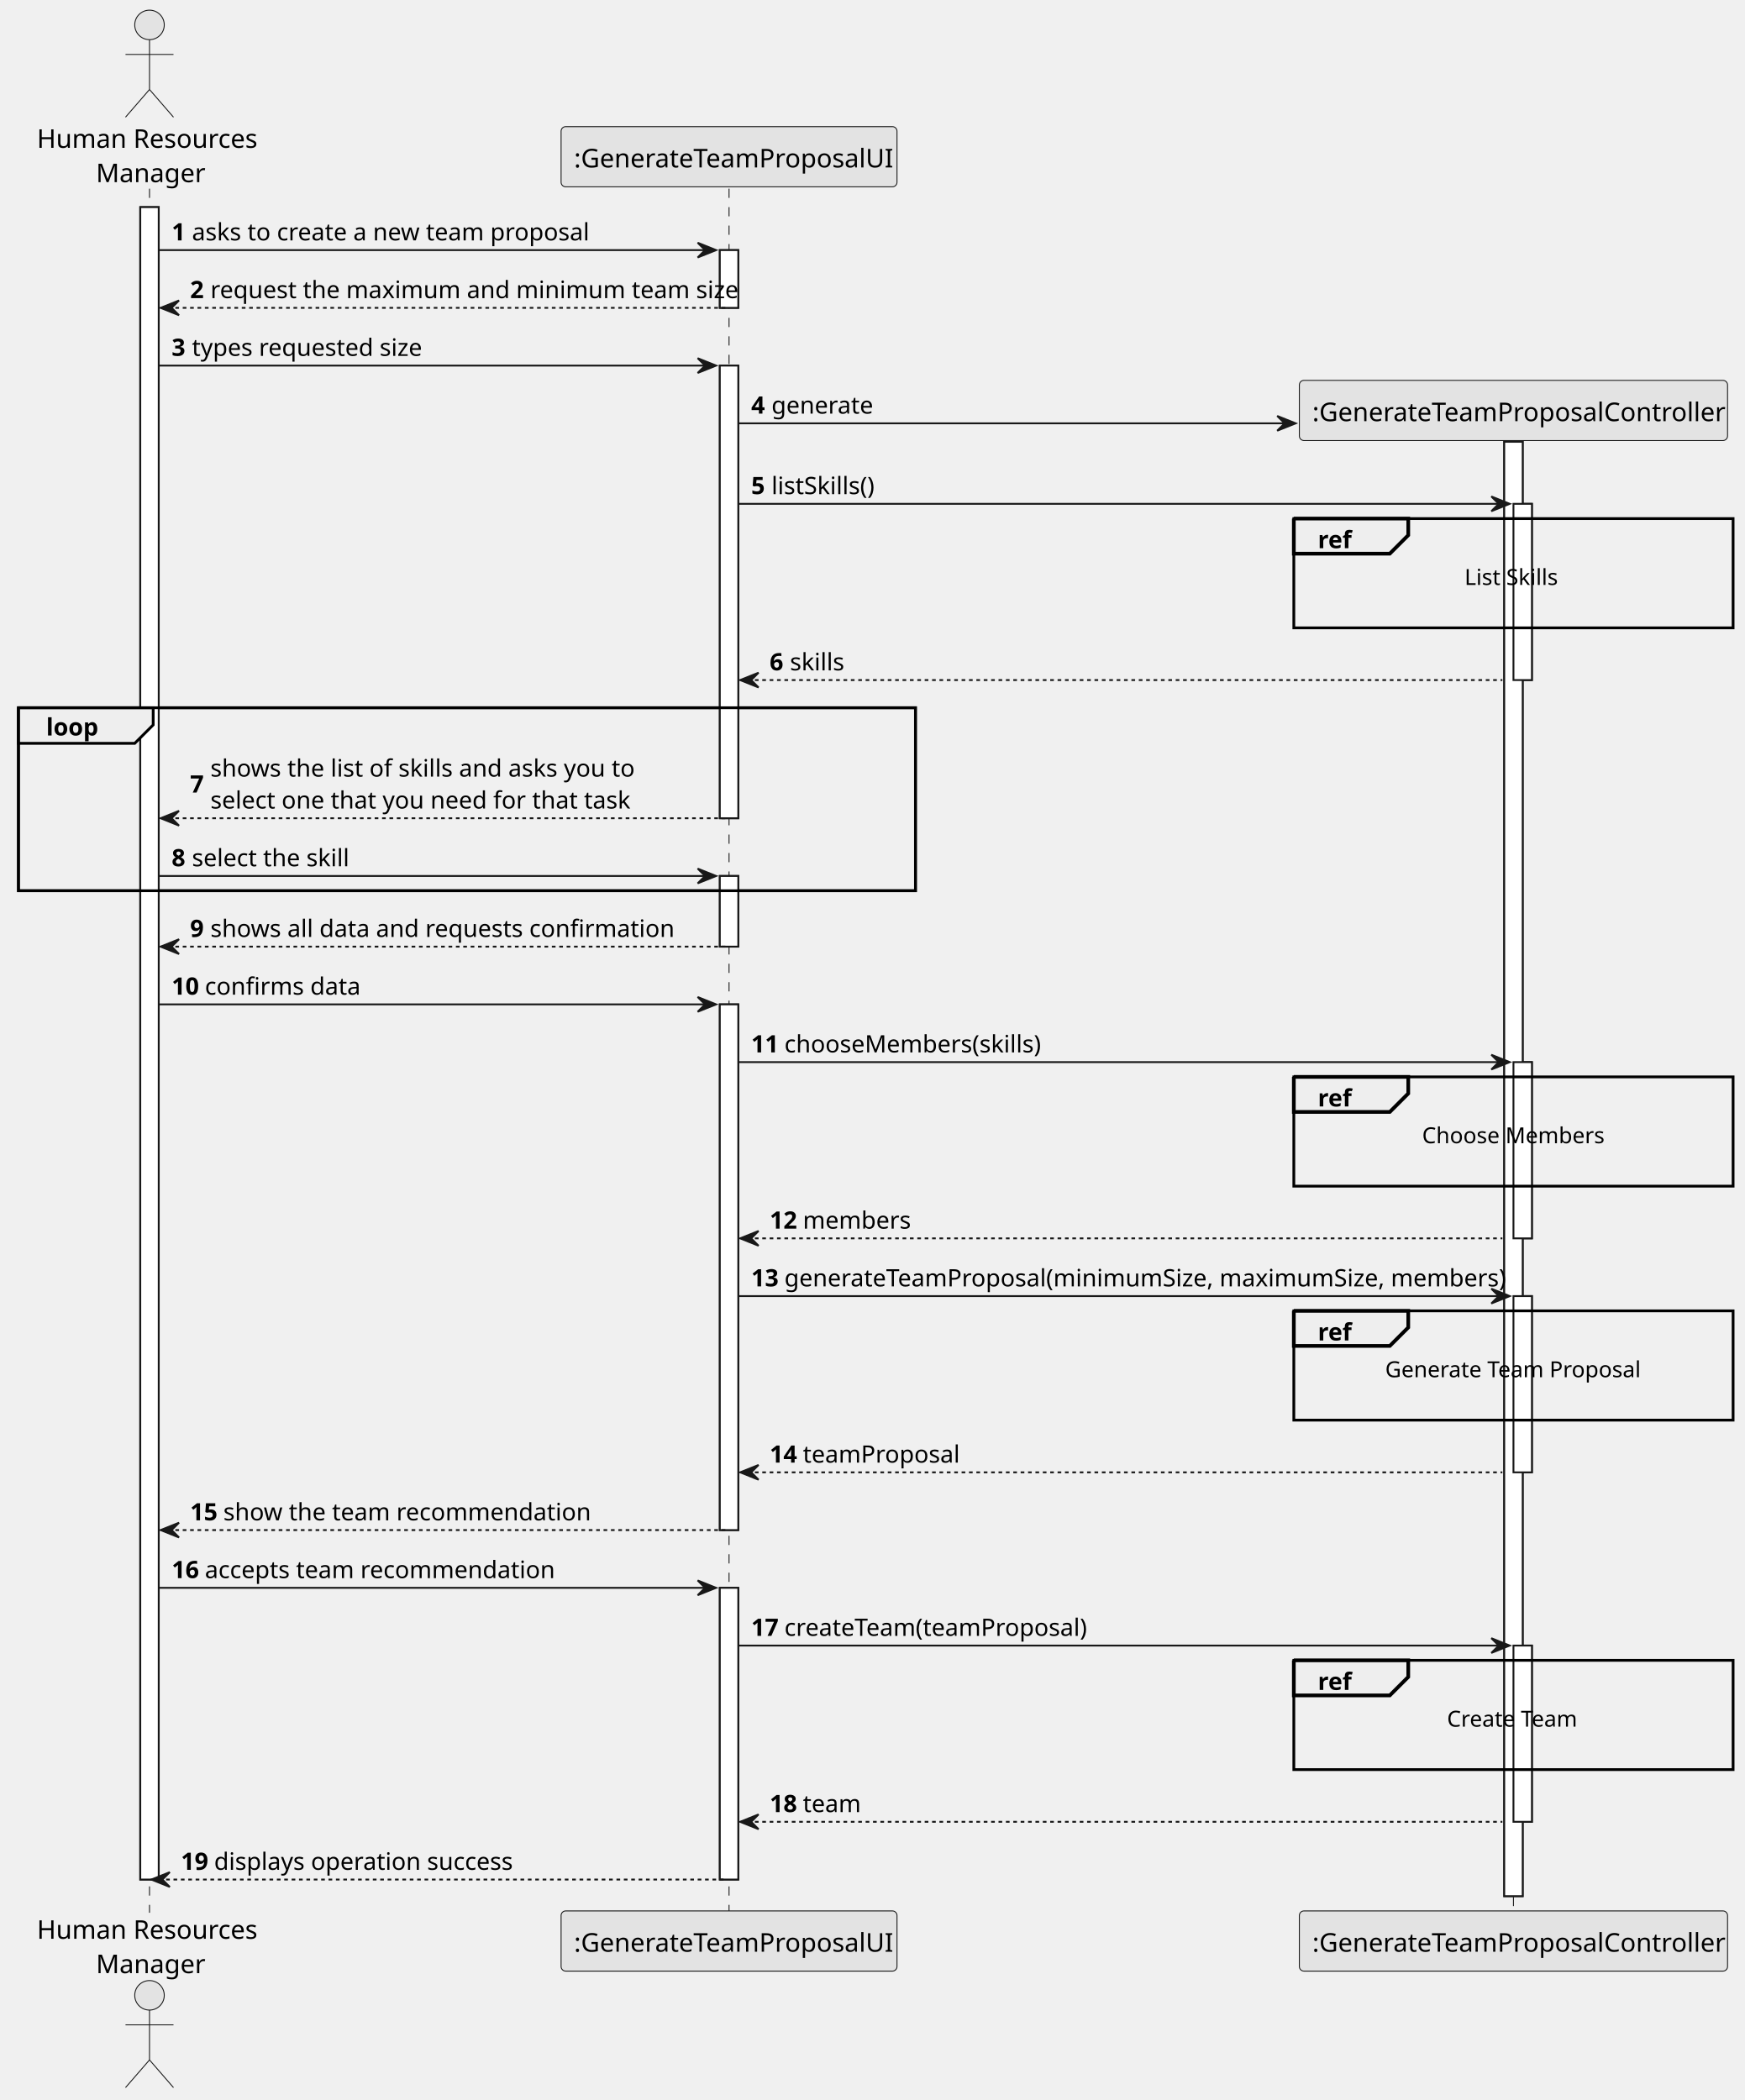
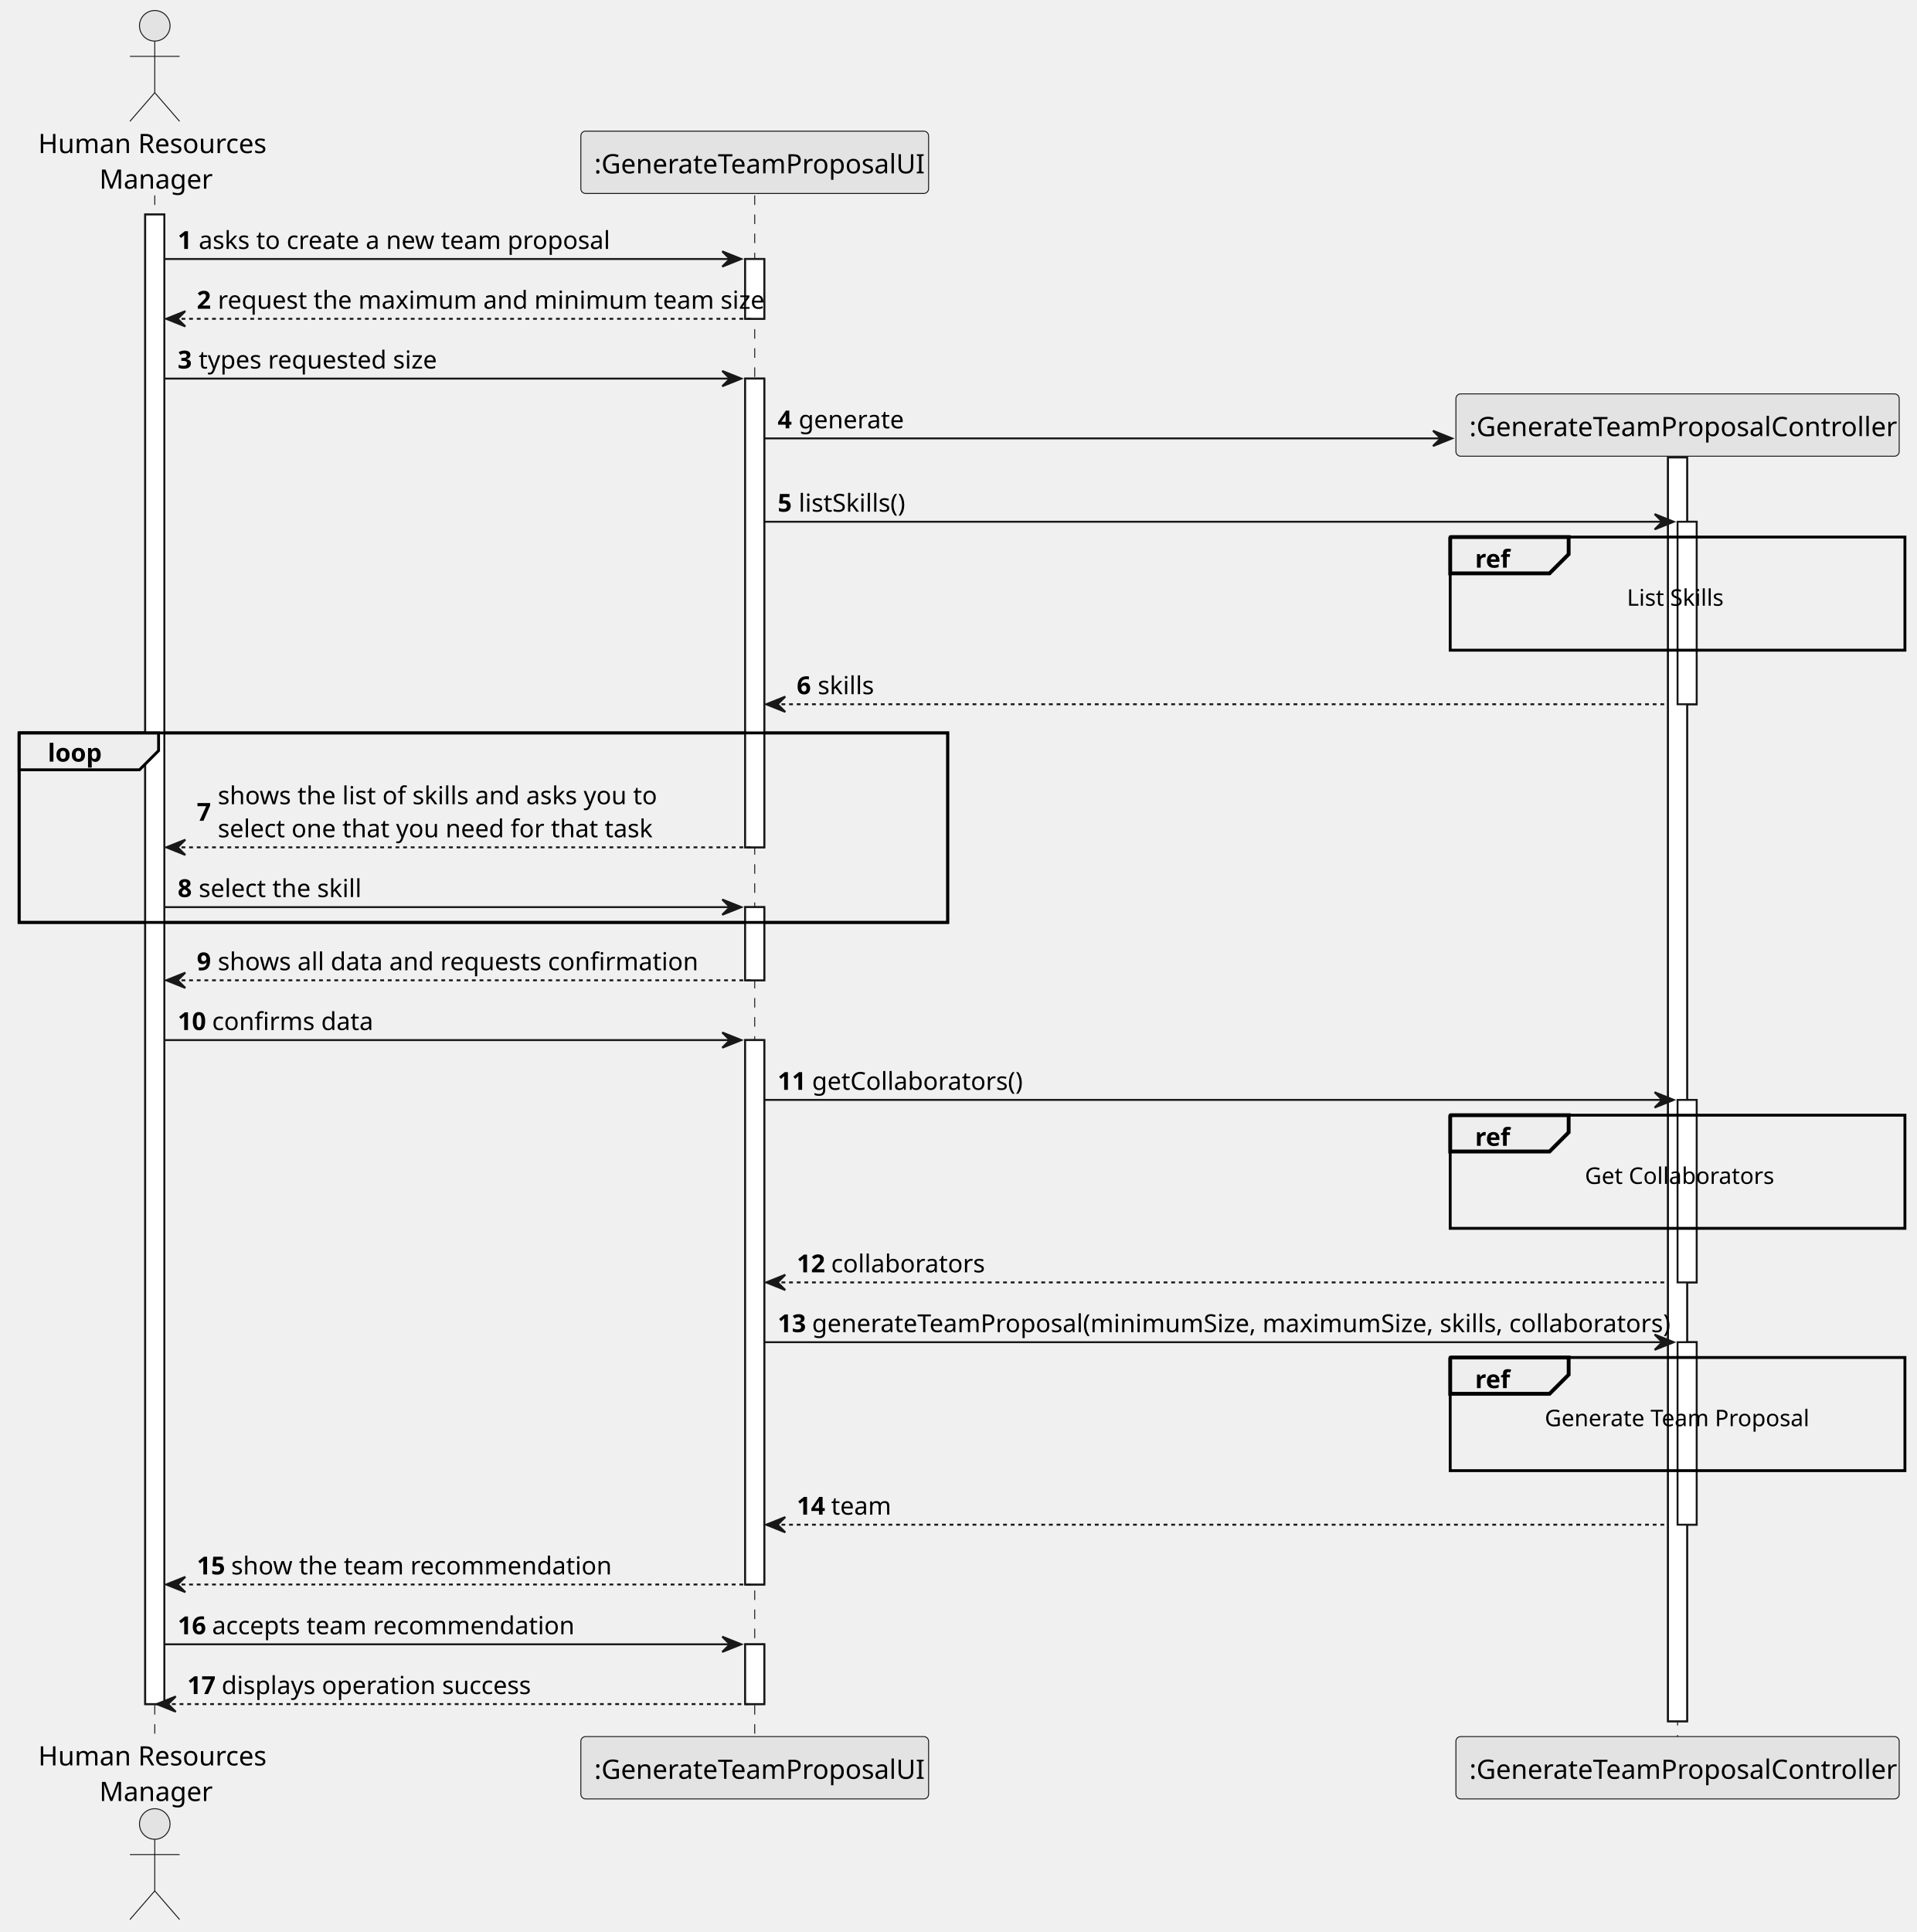
- <svg xmlns="http://www.w3.org/2000/svg" contentStyleType="text/css" height="1138px" preserveAspectRatio="none" style="width:945px;height:1138px;background:#FFFFFF;" version="1.1" viewBox="0 0 945 1138" width="945px" zoomAndPan="magnify">
+ <svg xmlns="http://www.w3.org/2000/svg" contentStyleType="text/css" height="1011px" preserveAspectRatio="none" style="width:1003px;height:1011px;background:#FFFFFF;" version="1.1" viewBox="0 0 1003 1011" width="1003px" zoomAndPan="magnify">
  <defs />
  <g>
-     <rect fill="#FFFFFF" height="906.293" style="stroke:#181818;stroke-width:1.0;" width="10" x="76" y="112.242" />
+     <rect fill="#FFFFFF" height="779.498" style="stroke:#181818;stroke-width:1.0;" width="10" x="76" y="112.242" />
    <rect fill="#FFFFFF" height="31.291" style="stroke:#181818;stroke-width:1.0;" width="10" x="390" y="135.533" />
    <rect fill="#FFFFFF" height="245.289" style="stroke:#181818;stroke-width:1.0;" width="10" x="390" y="198.115" />
    <rect fill="#FFFFFF" height="38.291" style="stroke:#181818;stroke-width:1.0;" width="10" x="390" y="474.695" />
    <rect fill="#FFFFFF" height="284.881" style="stroke:#181818;stroke-width:1.0;" width="10" x="390" y="544.277" />
-     <rect fill="#FFFFFF" height="158.086" style="stroke:#181818;stroke-width:1.0;" width="10" x="390" y="860.449" />
-     <rect fill="#FFFFFF" height="788.129" style="stroke:#181818;stroke-width:1.0;" width="10" x="815" y="239.406" />
-     <rect fill="#FFFFFF" height="95.504" style="stroke:#181818;stroke-width:1.0;" width="10" x="820" y="273.027" />
-     <rect fill="#FFFFFF" height="95.504" style="stroke:#181818;stroke-width:1.0;" width="10" x="820" y="575.568" />
-     <rect fill="#FFFFFF" height="95.504" style="stroke:#181818;stroke-width:1.0;" width="10" x="820" y="702.363" />
-     <rect fill="#FFFFFF" height="95.504" style="stroke:#181818;stroke-width:1.0;" width="10" x="820" y="891.74" />
+     <rect fill="#FFFFFF" height="31.291" style="stroke:#181818;stroke-width:1.0;" width="10" x="390" y="860.449" />
+     <rect fill="#FFFFFF" height="661.334" style="stroke:#181818;stroke-width:1.0;" width="10" x="873" y="239.406" />
+     <rect fill="#FFFFFF" height="95.504" style="stroke:#181818;stroke-width:1.0;" width="10" x="878" y="273.027" />
+     <rect fill="#FFFFFF" height="95.504" style="stroke:#181818;stroke-width:1.0;" width="10" x="878" y="575.568" />
+     <rect fill="#FFFFFF" height="95.504" style="stroke:#181818;stroke-width:1.0;" width="10" x="878" y="702.363" />
    <rect fill="none" height="99.164" style="stroke:#000000;stroke-width:1.5;" width="486" x="10" y="383.531" />
-     <line style="stroke:#181818;stroke-width:0.5;stroke-dasharray:5.0,5.0;" x1="81" x2="81" y1="102.242" y2="1036.535" />
-     <line style="stroke:#181818;stroke-width:0.5;stroke-dasharray:5.0,5.0;" x1="395" x2="395" y1="102.242" y2="1036.535" />
-     <line style="stroke:#181818;stroke-width:0.5;stroke-dasharray:5.0,5.0;" x1="820" x2="820" y1="237.926" y2="1036.535" />
+     <line style="stroke:#181818;stroke-width:0.5;stroke-dasharray:5.0,5.0;" x1="81" x2="81" y1="102.242" y2="909.74" />
+     <line style="stroke:#181818;stroke-width:0.5;stroke-dasharray:5.0,5.0;" x1="395" x2="395" y1="102.242" y2="909.74" />
+     <line style="stroke:#181818;stroke-width:0.5;stroke-dasharray:5.0,5.0;" x1="878" x2="878" y1="237.926" y2="909.74" />
    <text fill="#000000" font-family="sans-serif" font-size="14" lengthAdjust="spacing" textLength="116" x="20" y="80.107">Human Resources</text>
    <text fill="#000000" font-family="sans-serif" font-size="14" lengthAdjust="spacing" textLength="56" x="52" y="98.728">Manager</text>
    <ellipse cx="81" cy="13.5" fill="#E3E3E3" rx="8" ry="8" style="stroke:#181818;stroke-width:0.5;" />
    <path d="M81,21.5 L81,48.5 M68,29.5 L94,29.5 M81,48.5 L68,63.5 M81,48.5 L94,63.5 " fill="none" style="stroke:#181818;stroke-width:0.5;" />
-     <text fill="#000000" font-family="sans-serif" font-size="14" lengthAdjust="spacing" textLength="116" x="20" y="1050.643">Human Resources</text>
-     <text fill="#000000" font-family="sans-serif" font-size="14" lengthAdjust="spacing" textLength="56" x="52" y="1069.264">Manager</text>
-     <ellipse cx="81" cy="1081.277" fill="#E3E3E3" rx="8" ry="8" style="stroke:#181818;stroke-width:0.5;" />
-     <path d="M81,1089.277 L81,1116.277 M68,1097.277 L94,1097.277 M81,1116.277 L68,1131.277 M81,1116.277 L94,1131.277 " fill="none" style="stroke:#181818;stroke-width:0.5;" />
+     <text fill="#000000" font-family="sans-serif" font-size="14" lengthAdjust="spacing" textLength="116" x="20" y="923.848">Human Resources</text>
+     <text fill="#000000" font-family="sans-serif" font-size="14" lengthAdjust="spacing" textLength="56" x="52" y="942.469">Manager</text>
+     <ellipse cx="81" cy="954.482" fill="#E3E3E3" rx="8" ry="8" style="stroke:#181818;stroke-width:0.5;" />
+     <path d="M81,962.482 L81,989.482 M68,970.482 L94,970.482 M81,989.482 L68,1004.482 M81,989.482 L94,1004.482 " fill="none" style="stroke:#181818;stroke-width:0.5;" />
    <rect fill="#E3E3E3" height="32.621" rx="2.5" ry="2.5" style="stroke:#181818;stroke-width:0.5;" width="182" x="304" y="68.621" />
    <text fill="#000000" font-family="sans-serif" font-size="14" lengthAdjust="spacing" textLength="168" x="311" y="90.728">:GenerateTeamProposalUI</text>
-     <rect fill="#E3E3E3" height="32.621" rx="2.5" ry="2.5" style="stroke:#181818;stroke-width:0.5;" width="182" x="304" y="1035.535" />
-     <text fill="#000000" font-family="sans-serif" font-size="14" lengthAdjust="spacing" textLength="168" x="311" y="1057.643">:GenerateTeamProposalUI</text>
-     <rect fill="#E3E3E3" height="32.621" rx="2.5" ry="2.5" style="stroke:#181818;stroke-width:0.5;" width="232" x="704" y="1035.535" />
-     <text fill="#000000" font-family="sans-serif" font-size="14" lengthAdjust="spacing" textLength="218" x="711" y="1057.643">:GenerateTeamProposalController</text>
-     <rect fill="#FFFFFF" height="906.293" style="stroke:#181818;stroke-width:1.0;" width="10" x="76" y="112.242" />
+     <rect fill="#E3E3E3" height="32.621" rx="2.5" ry="2.5" style="stroke:#181818;stroke-width:0.5;" width="182" x="304" y="908.74" />
+     <text fill="#000000" font-family="sans-serif" font-size="14" lengthAdjust="spacing" textLength="168" x="311" y="930.848">:GenerateTeamProposalUI</text>
+     <rect fill="#E3E3E3" height="32.621" rx="2.5" ry="2.5" style="stroke:#181818;stroke-width:0.5;" width="232" x="762" y="908.74" />
+     <text fill="#000000" font-family="sans-serif" font-size="14" lengthAdjust="spacing" textLength="218" x="769" y="930.848">:GenerateTeamProposalController</text>
+     <rect fill="#FFFFFF" height="779.498" style="stroke:#181818;stroke-width:1.0;" width="10" x="76" y="112.242" />
    <rect fill="#FFFFFF" height="31.291" style="stroke:#181818;stroke-width:1.0;" width="10" x="390" y="135.533" />
    <rect fill="#FFFFFF" height="245.289" style="stroke:#181818;stroke-width:1.0;" width="10" x="390" y="198.115" />
    <rect fill="#FFFFFF" height="38.291" style="stroke:#181818;stroke-width:1.0;" width="10" x="390" y="474.695" />
    <rect fill="#FFFFFF" height="284.881" style="stroke:#181818;stroke-width:1.0;" width="10" x="390" y="544.277" />
-     <rect fill="#FFFFFF" height="158.086" style="stroke:#181818;stroke-width:1.0;" width="10" x="390" y="860.449" />
-     <rect fill="#FFFFFF" height="788.129" style="stroke:#181818;stroke-width:1.0;" width="10" x="815" y="239.406" />
-     <rect fill="#FFFFFF" height="95.504" style="stroke:#181818;stroke-width:1.0;" width="10" x="820" y="273.027" />
-     <rect fill="#FFFFFF" height="95.504" style="stroke:#181818;stroke-width:1.0;" width="10" x="820" y="575.568" />
-     <rect fill="#FFFFFF" height="95.504" style="stroke:#181818;stroke-width:1.0;" width="10" x="820" y="702.363" />
-     <rect fill="#FFFFFF" height="95.504" style="stroke:#181818;stroke-width:1.0;" width="10" x="820" y="891.74" />
+     <rect fill="#FFFFFF" height="31.291" style="stroke:#181818;stroke-width:1.0;" width="10" x="390" y="860.449" />
+     <rect fill="#FFFFFF" height="661.334" style="stroke:#181818;stroke-width:1.0;" width="10" x="873" y="239.406" />
+     <rect fill="#FFFFFF" height="95.504" style="stroke:#181818;stroke-width:1.0;" width="10" x="878" y="273.027" />
+     <rect fill="#FFFFFF" height="95.504" style="stroke:#181818;stroke-width:1.0;" width="10" x="878" y="575.568" />
+     <rect fill="#FFFFFF" height="95.504" style="stroke:#181818;stroke-width:1.0;" width="10" x="878" y="702.363" />
    <polygon fill="#181818" points="378,131.533,388,135.533,378,139.533,382,135.533" style="stroke:#181818;stroke-width:1.0;" />
    <line style="stroke:#181818;stroke-width:1.0;" x1="86" x2="384" y1="135.533" y2="135.533" />
    <text fill="#000000" font-family="sans-serif" font-size="13" font-weight="bold" lengthAdjust="spacing" textLength="7" x="93" y="130.27">1</text>
    <text fill="#000000" font-family="sans-serif" font-size="13" lengthAdjust="spacing" textLength="207" x="104" y="130.27">asks to create a new team proposal</text>
    <polygon fill="#181818" points="97,162.824,87,166.824,97,170.824,93,166.824" style="stroke:#181818;stroke-width:1.0;" />
    <line style="stroke:#181818;stroke-width:1.0;stroke-dasharray:2.0,2.0;" x1="91" x2="394" y1="166.824" y2="166.824" />
    <text fill="#000000" font-family="sans-serif" font-size="13" font-weight="bold" lengthAdjust="spacing" textLength="7" x="103" y="161.561">2</text>
    <text fill="#000000" font-family="sans-serif" font-size="13" lengthAdjust="spacing" textLength="269" x="114" y="161.561">request the maximum and minimum team size</text>
    <polygon fill="#181818" points="378,194.115,388,198.115,378,202.115,382,198.115" style="stroke:#181818;stroke-width:1.0;" />
    <line style="stroke:#181818;stroke-width:1.0;" x1="86" x2="384" y1="198.115" y2="198.115" />
    <text fill="#000000" font-family="sans-serif" font-size="13" font-weight="bold" lengthAdjust="spacing" textLength="7" x="93" y="192.852">3</text>
    <text fill="#000000" font-family="sans-serif" font-size="13" lengthAdjust="spacing" textLength="121" x="104" y="192.852">types requested size</text>
-     <polygon fill="#181818" points="692,225.406,702,229.406,692,233.406,696,229.406" style="stroke:#181818;stroke-width:1.0;" />
-     <line style="stroke:#181818;stroke-width:1.0;" x1="400" x2="698" y1="229.406" y2="229.406" />
+     <polygon fill="#181818" points="750,225.406,760,229.406,750,233.406,754,229.406" style="stroke:#181818;stroke-width:1.0;" />
+     <line style="stroke:#181818;stroke-width:1.0;" x1="400" x2="756" y1="229.406" y2="229.406" />
    <text fill="#000000" font-family="sans-serif" font-size="13" font-weight="bold" lengthAdjust="spacing" textLength="7" x="407" y="224.144">4</text>
    <text fill="#000000" font-family="sans-serif" font-size="13" lengthAdjust="spacing" textLength="50" x="418" y="224.144">generate</text>
-     <rect fill="#E3E3E3" height="32.621" rx="2.5" ry="2.5" style="stroke:#181818;stroke-width:0.5;" width="232" x="704" y="206.115" />
-     <text fill="#000000" font-family="sans-serif" font-size="14" lengthAdjust="spacing" textLength="218" x="711" y="228.223">:GenerateTeamProposalController</text>
-     <polygon fill="#181818" points="808,269.027,818,273.027,808,277.027,812,273.027" style="stroke:#181818;stroke-width:1.0;" />
-     <line style="stroke:#181818;stroke-width:1.0;" x1="400" x2="814" y1="273.027" y2="273.027" />
+     <rect fill="#E3E3E3" height="32.621" rx="2.5" ry="2.5" style="stroke:#181818;stroke-width:0.5;" width="232" x="762" y="206.115" />
+     <text fill="#000000" font-family="sans-serif" font-size="14" lengthAdjust="spacing" textLength="218" x="769" y="228.223">:GenerateTeamProposalController</text>
+     <polygon fill="#181818" points="866,269.027,876,273.027,866,277.027,870,273.027" style="stroke:#181818;stroke-width:1.0;" />
+     <line style="stroke:#181818;stroke-width:1.0;" x1="400" x2="872" y1="273.027" y2="273.027" />
    <text fill="#000000" font-family="sans-serif" font-size="13" font-weight="bold" lengthAdjust="spacing" textLength="7" x="407" y="267.765">5</text>
    <text fill="#000000" font-family="sans-serif" font-size="13" lengthAdjust="spacing" textLength="57" x="418" y="267.765">listSkills()</text>
-     <rect fill="none" height="59.213" style="stroke:#000000;stroke-width:1.5;" width="238" x="701" y="281.027" />
-     <path d="M701,281.027 L763,281.027 L763,290.027 L753,300.027 L701,300.027 L701,281.027 " fill="#EEEEEE" style="stroke:#000000;stroke-width:2.0;" />
-     <text fill="#000000" font-family="sans-serif" font-size="13" font-weight="bold" lengthAdjust="spacing" textLength="17" x="714" y="297.056">ref</text>
-     <text fill="#000000" font-family="sans-serif" font-size="12" lengthAdjust="spacing" textLength="53" x="793.5" y="316.977">List Skills</text>
-     <text fill="#000000" font-family="sans-serif" font-size="12" lengthAdjust="spacing" textLength="3" x="818.5" y="332.938"> </text>
+     <rect fill="none" height="59.213" style="stroke:#000000;stroke-width:1.5;" width="238" x="759" y="281.027" />
+     <path d="M759,281.027 L821,281.027 L821,290.027 L811,300.027 L759,300.027 L759,281.027 " fill="#EEEEEE" style="stroke:#000000;stroke-width:2.0;" />
+     <text fill="#000000" font-family="sans-serif" font-size="13" font-weight="bold" lengthAdjust="spacing" textLength="17" x="772" y="297.056">ref</text>
+     <text fill="#000000" font-family="sans-serif" font-size="12" lengthAdjust="spacing" textLength="53" x="851.5" y="316.977">List Skills</text>
+     <text fill="#000000" font-family="sans-serif" font-size="12" lengthAdjust="spacing" textLength="3" x="876.5" y="332.938"> </text>
    <polygon fill="#181818" points="411,364.531,401,368.531,411,372.531,407,368.531" style="stroke:#181818;stroke-width:1.0;" />
-     <line style="stroke:#181818;stroke-width:1.0;stroke-dasharray:2.0,2.0;" x1="405" x2="814" y1="368.531" y2="368.531" />
+     <line style="stroke:#181818;stroke-width:1.0;stroke-dasharray:2.0,2.0;" x1="405" x2="872" y1="368.531" y2="368.531" />
    <text fill="#000000" font-family="sans-serif" font-size="13" font-weight="bold" lengthAdjust="spacing" textLength="7" x="417" y="363.269">6</text>
    <text fill="#000000" font-family="sans-serif" font-size="13" lengthAdjust="spacing" textLength="30" x="428" y="363.269">skills</text>
    <path d="M10,383.531 L83,383.531 L83,392.822 L73,402.822 L10,402.822 L10,383.531 " fill="#EEEEEE" style="stroke:#000000;stroke-width:1.5;" />
    <rect fill="none" height="99.164" style="stroke:#000000;stroke-width:1.5;" width="486" x="10" y="383.531" />
    <text fill="#000000" font-family="sans-serif" font-size="13" font-weight="bold" lengthAdjust="spacing" textLength="28" x="25" y="398.56">loop</text>
    <polygon fill="#181818" points="97,439.404,87,443.404,97,447.404,93,443.404" style="stroke:#181818;stroke-width:1.0;" />
    <line style="stroke:#181818;stroke-width:1.0;stroke-dasharray:2.0,2.0;" x1="91" x2="394" y1="443.404" y2="443.404" />
    <text fill="#000000" font-family="sans-serif" font-size="13" font-weight="bold" lengthAdjust="spacing" textLength="7" x="103" y="429.496">7</text>
    <text fill="#000000" font-family="sans-serif" font-size="13" lengthAdjust="spacing" textLength="225" x="114" y="420.851">shows the list of skills and asks you to</text>
    <text fill="#000000" font-family="sans-serif" font-size="13" lengthAdjust="spacing" textLength="216" x="114" y="438.142">select one that you need for that task</text>
    <polygon fill="#181818" points="378,470.695,388,474.695,378,478.695,382,474.695" style="stroke:#181818;stroke-width:1.0;" />
    <line style="stroke:#181818;stroke-width:1.0;" x1="86" x2="384" y1="474.695" y2="474.695" />
    <text fill="#000000" font-family="sans-serif" font-size="13" font-weight="bold" lengthAdjust="spacing" textLength="7" x="93" y="469.433">8</text>
    <text fill="#000000" font-family="sans-serif" font-size="13" lengthAdjust="spacing" textLength="84" x="104" y="469.433">select the skill</text>
    <polygon fill="#181818" points="97,508.986,87,512.986,97,516.986,93,512.986" style="stroke:#181818;stroke-width:1.0;" />
    <line style="stroke:#181818;stroke-width:1.0;stroke-dasharray:2.0,2.0;" x1="91" x2="394" y1="512.986" y2="512.986" />
    <text fill="#000000" font-family="sans-serif" font-size="13" font-weight="bold" lengthAdjust="spacing" textLength="7" x="103" y="507.724">9</text>
    <text fill="#000000" font-family="sans-serif" font-size="13" lengthAdjust="spacing" textLength="236" x="114" y="507.724">shows all data and requests confirmation</text>
    <polygon fill="#181818" points="378,540.277,388,544.277,378,548.277,382,544.277" style="stroke:#181818;stroke-width:1.0;" />
    <line style="stroke:#181818;stroke-width:1.0;" x1="86" x2="384" y1="544.277" y2="544.277" />
    <text fill="#000000" font-family="sans-serif" font-size="13" font-weight="bold" lengthAdjust="spacing" textLength="14" x="93" y="539.015">10</text>
    <text fill="#000000" font-family="sans-serif" font-size="13" lengthAdjust="spacing" textLength="78" x="111" y="539.015">confirms data</text>
-     <polygon fill="#181818" points="808,571.568,818,575.568,808,579.568,812,575.568" style="stroke:#181818;stroke-width:1.0;" />
-     <line style="stroke:#181818;stroke-width:1.0;" x1="400" x2="814" y1="575.568" y2="575.568" />
+     <polygon fill="#181818" points="866,571.568,876,575.568,866,579.568,870,575.568" style="stroke:#181818;stroke-width:1.0;" />
+     <line style="stroke:#181818;stroke-width:1.0;" x1="400" x2="872" y1="575.568" y2="575.568" />
    <text fill="#000000" font-family="sans-serif" font-size="13" font-weight="bold" lengthAdjust="spacing" textLength="14" x="407" y="570.306">11</text>
-     <text fill="#000000" font-family="sans-serif" font-size="13" lengthAdjust="spacing" textLength="134" x="425" y="570.306">chooseMembers(skills)</text>
-     <rect fill="none" height="59.213" style="stroke:#000000;stroke-width:1.5;" width="238" x="701" y="583.568" />
-     <path d="M701,583.568 L763,583.568 L763,592.568 L753,602.568 L701,602.568 L701,583.568 " fill="#EEEEEE" style="stroke:#000000;stroke-width:2.0;" />
-     <text fill="#000000" font-family="sans-serif" font-size="13" font-weight="bold" lengthAdjust="spacing" textLength="17" x="714" y="599.597">ref</text>
-     <text fill="#000000" font-family="sans-serif" font-size="12" lengthAdjust="spacing" textLength="99" x="770.5" y="619.518">Choose Members</text>
-     <text fill="#000000" font-family="sans-serif" font-size="12" lengthAdjust="spacing" textLength="3" x="818.5" y="635.479"> </text>
+     <text fill="#000000" font-family="sans-serif" font-size="13" lengthAdjust="spacing" textLength="102" x="425" y="570.306">getCollaborators()</text>
+     <rect fill="none" height="59.213" style="stroke:#000000;stroke-width:1.5;" width="238" x="759" y="583.568" />
+     <path d="M759,583.568 L821,583.568 L821,592.568 L811,602.568 L759,602.568 L759,583.568 " fill="#EEEEEE" style="stroke:#000000;stroke-width:2.0;" />
+     <text fill="#000000" font-family="sans-serif" font-size="13" font-weight="bold" lengthAdjust="spacing" textLength="17" x="772" y="599.597">ref</text>
+     <text fill="#000000" font-family="sans-serif" font-size="12" lengthAdjust="spacing" textLength="97" x="829.5" y="619.518">Get Collaborators</text>
+     <text fill="#000000" font-family="sans-serif" font-size="12" lengthAdjust="spacing" textLength="3" x="876.5" y="635.479"> </text>
    <polygon fill="#181818" points="411,667.072,401,671.072,411,675.072,407,671.072" style="stroke:#181818;stroke-width:1.0;" />
-     <line style="stroke:#181818;stroke-width:1.0;stroke-dasharray:2.0,2.0;" x1="405" x2="814" y1="671.072" y2="671.072" />
+     <line style="stroke:#181818;stroke-width:1.0;stroke-dasharray:2.0,2.0;" x1="405" x2="872" y1="671.072" y2="671.072" />
    <text fill="#000000" font-family="sans-serif" font-size="13" font-weight="bold" lengthAdjust="spacing" textLength="14" x="417" y="665.81">12</text>
-     <text fill="#000000" font-family="sans-serif" font-size="13" lengthAdjust="spacing" textLength="54" x="435" y="665.81">members</text>
-     <polygon fill="#181818" points="808,698.363,818,702.363,808,706.363,812,702.363" style="stroke:#181818;stroke-width:1.0;" />
-     <line style="stroke:#181818;stroke-width:1.0;" x1="400" x2="814" y1="702.363" y2="702.363" />
+     <text fill="#000000" font-family="sans-serif" font-size="13" lengthAdjust="spacing" textLength="74" x="435" y="665.81">collaborators</text>
+     <polygon fill="#181818" points="866,698.363,876,702.363,866,706.363,870,702.363" style="stroke:#181818;stroke-width:1.0;" />
+     <line style="stroke:#181818;stroke-width:1.0;" x1="400" x2="872" y1="702.363" y2="702.363" />
    <text fill="#000000" font-family="sans-serif" font-size="13" font-weight="bold" lengthAdjust="spacing" textLength="14" x="407" y="697.101">13</text>
-     <text fill="#000000" font-family="sans-serif" font-size="13" lengthAdjust="spacing" textLength="373" x="425" y="697.101">generateTeamProposal(minimumSize, maximumSize, members)</text>
-     <rect fill="none" height="59.213" style="stroke:#000000;stroke-width:1.5;" width="238" x="701" y="710.363" />
-     <path d="M701,710.363 L763,710.363 L763,719.363 L753,729.363 L701,729.363 L701,710.363 " fill="#EEEEEE" style="stroke:#000000;stroke-width:2.0;" />
-     <text fill="#000000" font-family="sans-serif" font-size="13" font-weight="bold" lengthAdjust="spacing" textLength="17" x="714" y="726.392">ref</text>
-     <text fill="#000000" font-family="sans-serif" font-size="12" lengthAdjust="spacing" textLength="139" x="750.5" y="746.312">Generate Team Proposal</text>
-     <text fill="#000000" font-family="sans-serif" font-size="12" lengthAdjust="spacing" textLength="3" x="818.5" y="762.273"> </text>
+     <text fill="#000000" font-family="sans-serif" font-size="13" lengthAdjust="spacing" textLength="431" x="425" y="697.101">generateTeamProposal(minimumSize, maximumSize, skills, collaborators)</text>
+     <rect fill="none" height="59.213" style="stroke:#000000;stroke-width:1.5;" width="238" x="759" y="710.363" />
+     <path d="M759,710.363 L821,710.363 L821,719.363 L811,729.363 L759,729.363 L759,710.363 " fill="#EEEEEE" style="stroke:#000000;stroke-width:2.0;" />
+     <text fill="#000000" font-family="sans-serif" font-size="13" font-weight="bold" lengthAdjust="spacing" textLength="17" x="772" y="726.392">ref</text>
+     <text fill="#000000" font-family="sans-serif" font-size="12" lengthAdjust="spacing" textLength="139" x="808.5" y="746.312">Generate Team Proposal</text>
+     <text fill="#000000" font-family="sans-serif" font-size="12" lengthAdjust="spacing" textLength="3" x="876.5" y="762.273"> </text>
    <polygon fill="#181818" points="411,793.867,401,797.867,411,801.867,407,797.867" style="stroke:#181818;stroke-width:1.0;" />
-     <line style="stroke:#181818;stroke-width:1.0;stroke-dasharray:2.0,2.0;" x1="405" x2="814" y1="797.867" y2="797.867" />
+     <line style="stroke:#181818;stroke-width:1.0;stroke-dasharray:2.0,2.0;" x1="405" x2="872" y1="797.867" y2="797.867" />
    <text fill="#000000" font-family="sans-serif" font-size="13" font-weight="bold" lengthAdjust="spacing" textLength="14" x="417" y="792.605">14</text>
-     <text fill="#000000" font-family="sans-serif" font-size="13" lengthAdjust="spacing" textLength="80" x="435" y="792.605">teamProposal</text>
+     <text fill="#000000" font-family="sans-serif" font-size="13" lengthAdjust="spacing" textLength="29" x="435" y="792.605">team</text>
    <polygon fill="#181818" points="97,825.158,87,829.158,97,833.158,93,829.158" style="stroke:#181818;stroke-width:1.0;" />
    <line style="stroke:#181818;stroke-width:1.0;stroke-dasharray:2.0,2.0;" x1="91" x2="394" y1="829.158" y2="829.158" />
    <text fill="#000000" font-family="sans-serif" font-size="13" font-weight="bold" lengthAdjust="spacing" textLength="14" x="103" y="823.895">15</text>
    <text fill="#000000" font-family="sans-serif" font-size="13" lengthAdjust="spacing" textLength="185" x="121" y="823.895">show the team recommendation</text>
    <polygon fill="#181818" points="378,856.449,388,860.449,378,864.449,382,860.449" style="stroke:#181818;stroke-width:1.0;" />
    <line style="stroke:#181818;stroke-width:1.0;" x1="86" x2="384" y1="860.449" y2="860.449" />
    <text fill="#000000" font-family="sans-serif" font-size="13" font-weight="bold" lengthAdjust="spacing" textLength="14" x="93" y="855.187">16</text>
    <text fill="#000000" font-family="sans-serif" font-size="13" lengthAdjust="spacing" textLength="179" x="111" y="855.187">accepts team recommendation</text>
-     <polygon fill="#181818" points="808,887.74,818,891.74,808,895.74,812,891.74" style="stroke:#181818;stroke-width:1.0;" />
-     <line style="stroke:#181818;stroke-width:1.0;" x1="400" x2="814" y1="891.74" y2="891.74" />
-     <text fill="#000000" font-family="sans-serif" font-size="13" font-weight="bold" lengthAdjust="spacing" textLength="14" x="407" y="886.477">17</text>
-     <text fill="#000000" font-family="sans-serif" font-size="13" lengthAdjust="spacing" textLength="156" x="425" y="886.477">createTeam(teamProposal)</text>
-     <rect fill="none" height="59.213" style="stroke:#000000;stroke-width:1.5;" width="238" x="701" y="899.74" />
-     <path d="M701,899.74 L763,899.74 L763,908.74 L753,918.74 L701,918.74 L701,899.74 " fill="#EEEEEE" style="stroke:#000000;stroke-width:2.0;" />
-     <text fill="#000000" font-family="sans-serif" font-size="13" font-weight="bold" lengthAdjust="spacing" textLength="17" x="714" y="915.769">ref</text>
-     <text fill="#000000" font-family="sans-serif" font-size="12" lengthAdjust="spacing" textLength="72" x="784" y="935.689">Create Team</text>
-     <text fill="#000000" font-family="sans-serif" font-size="12" lengthAdjust="spacing" textLength="3" x="818.5" y="951.65"> </text>
-     <polygon fill="#181818" points="411,983.244,401,987.244,411,991.244,407,987.244" style="stroke:#181818;stroke-width:1.0;" />
-     <line style="stroke:#181818;stroke-width:1.0;stroke-dasharray:2.0,2.0;" x1="405" x2="814" y1="987.244" y2="987.244" />
-     <text fill="#000000" font-family="sans-serif" font-size="13" font-weight="bold" lengthAdjust="spacing" textLength="14" x="417" y="981.981">18</text>
-     <text fill="#000000" font-family="sans-serif" font-size="13" lengthAdjust="spacing" textLength="29" x="435" y="981.981">team</text>
-     <polygon fill="#181818" points="92,1014.535,82,1018.535,92,1022.535,88,1018.535" style="stroke:#181818;stroke-width:1.0;" />
-     <line style="stroke:#181818;stroke-width:1.0;stroke-dasharray:2.0,2.0;" x1="86" x2="394" y1="1018.535" y2="1018.535" />
-     <text fill="#000000" font-family="sans-serif" font-size="13" font-weight="bold" lengthAdjust="spacing" textLength="14" x="98" y="1013.273">19</text>
-     <text fill="#000000" font-family="sans-serif" font-size="13" lengthAdjust="spacing" textLength="158" x="116" y="1013.273">displays operation success</text>
+     <polygon fill="#181818" points="92,887.74,82,891.74,92,895.74,88,891.74" style="stroke:#181818;stroke-width:1.0;" />
+     <line style="stroke:#181818;stroke-width:1.0;stroke-dasharray:2.0,2.0;" x1="86" x2="394" y1="891.74" y2="891.74" />
+     <text fill="#000000" font-family="sans-serif" font-size="13" font-weight="bold" lengthAdjust="spacing" textLength="14" x="98" y="886.477">17</text>
+     <text fill="#000000" font-family="sans-serif" font-size="13" lengthAdjust="spacing" textLength="158" x="116" y="886.477">displays operation success</text>
  </g>
</svg>
